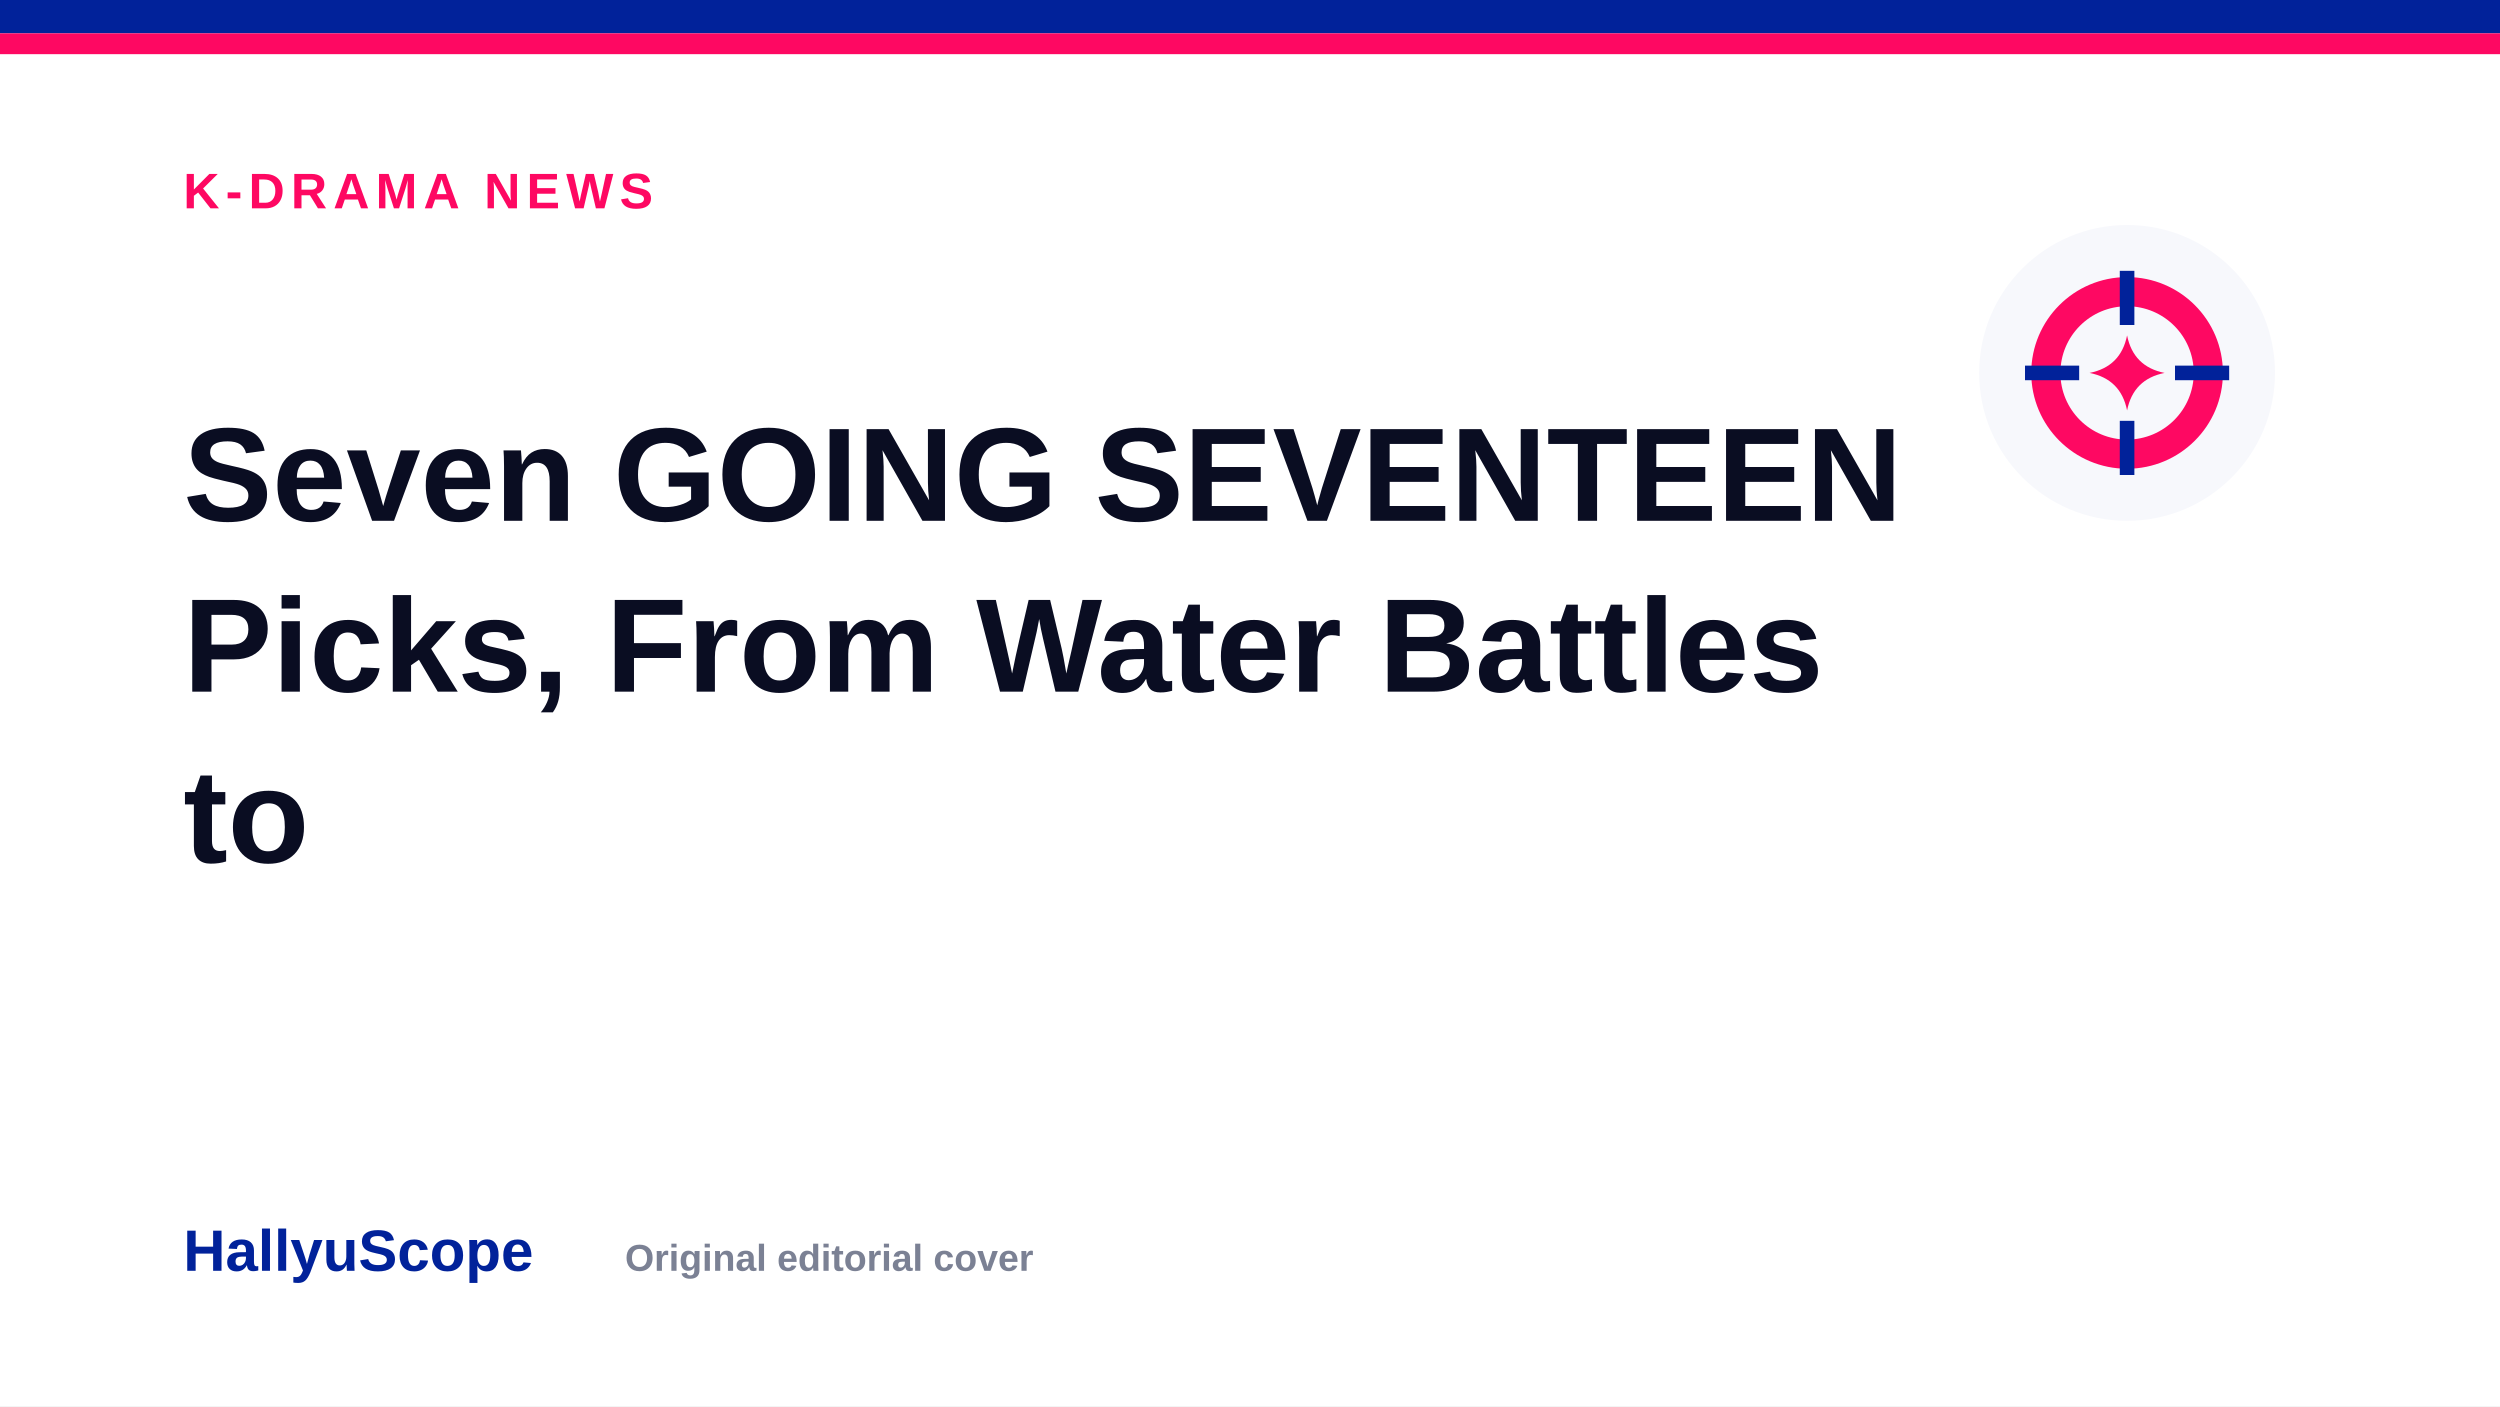
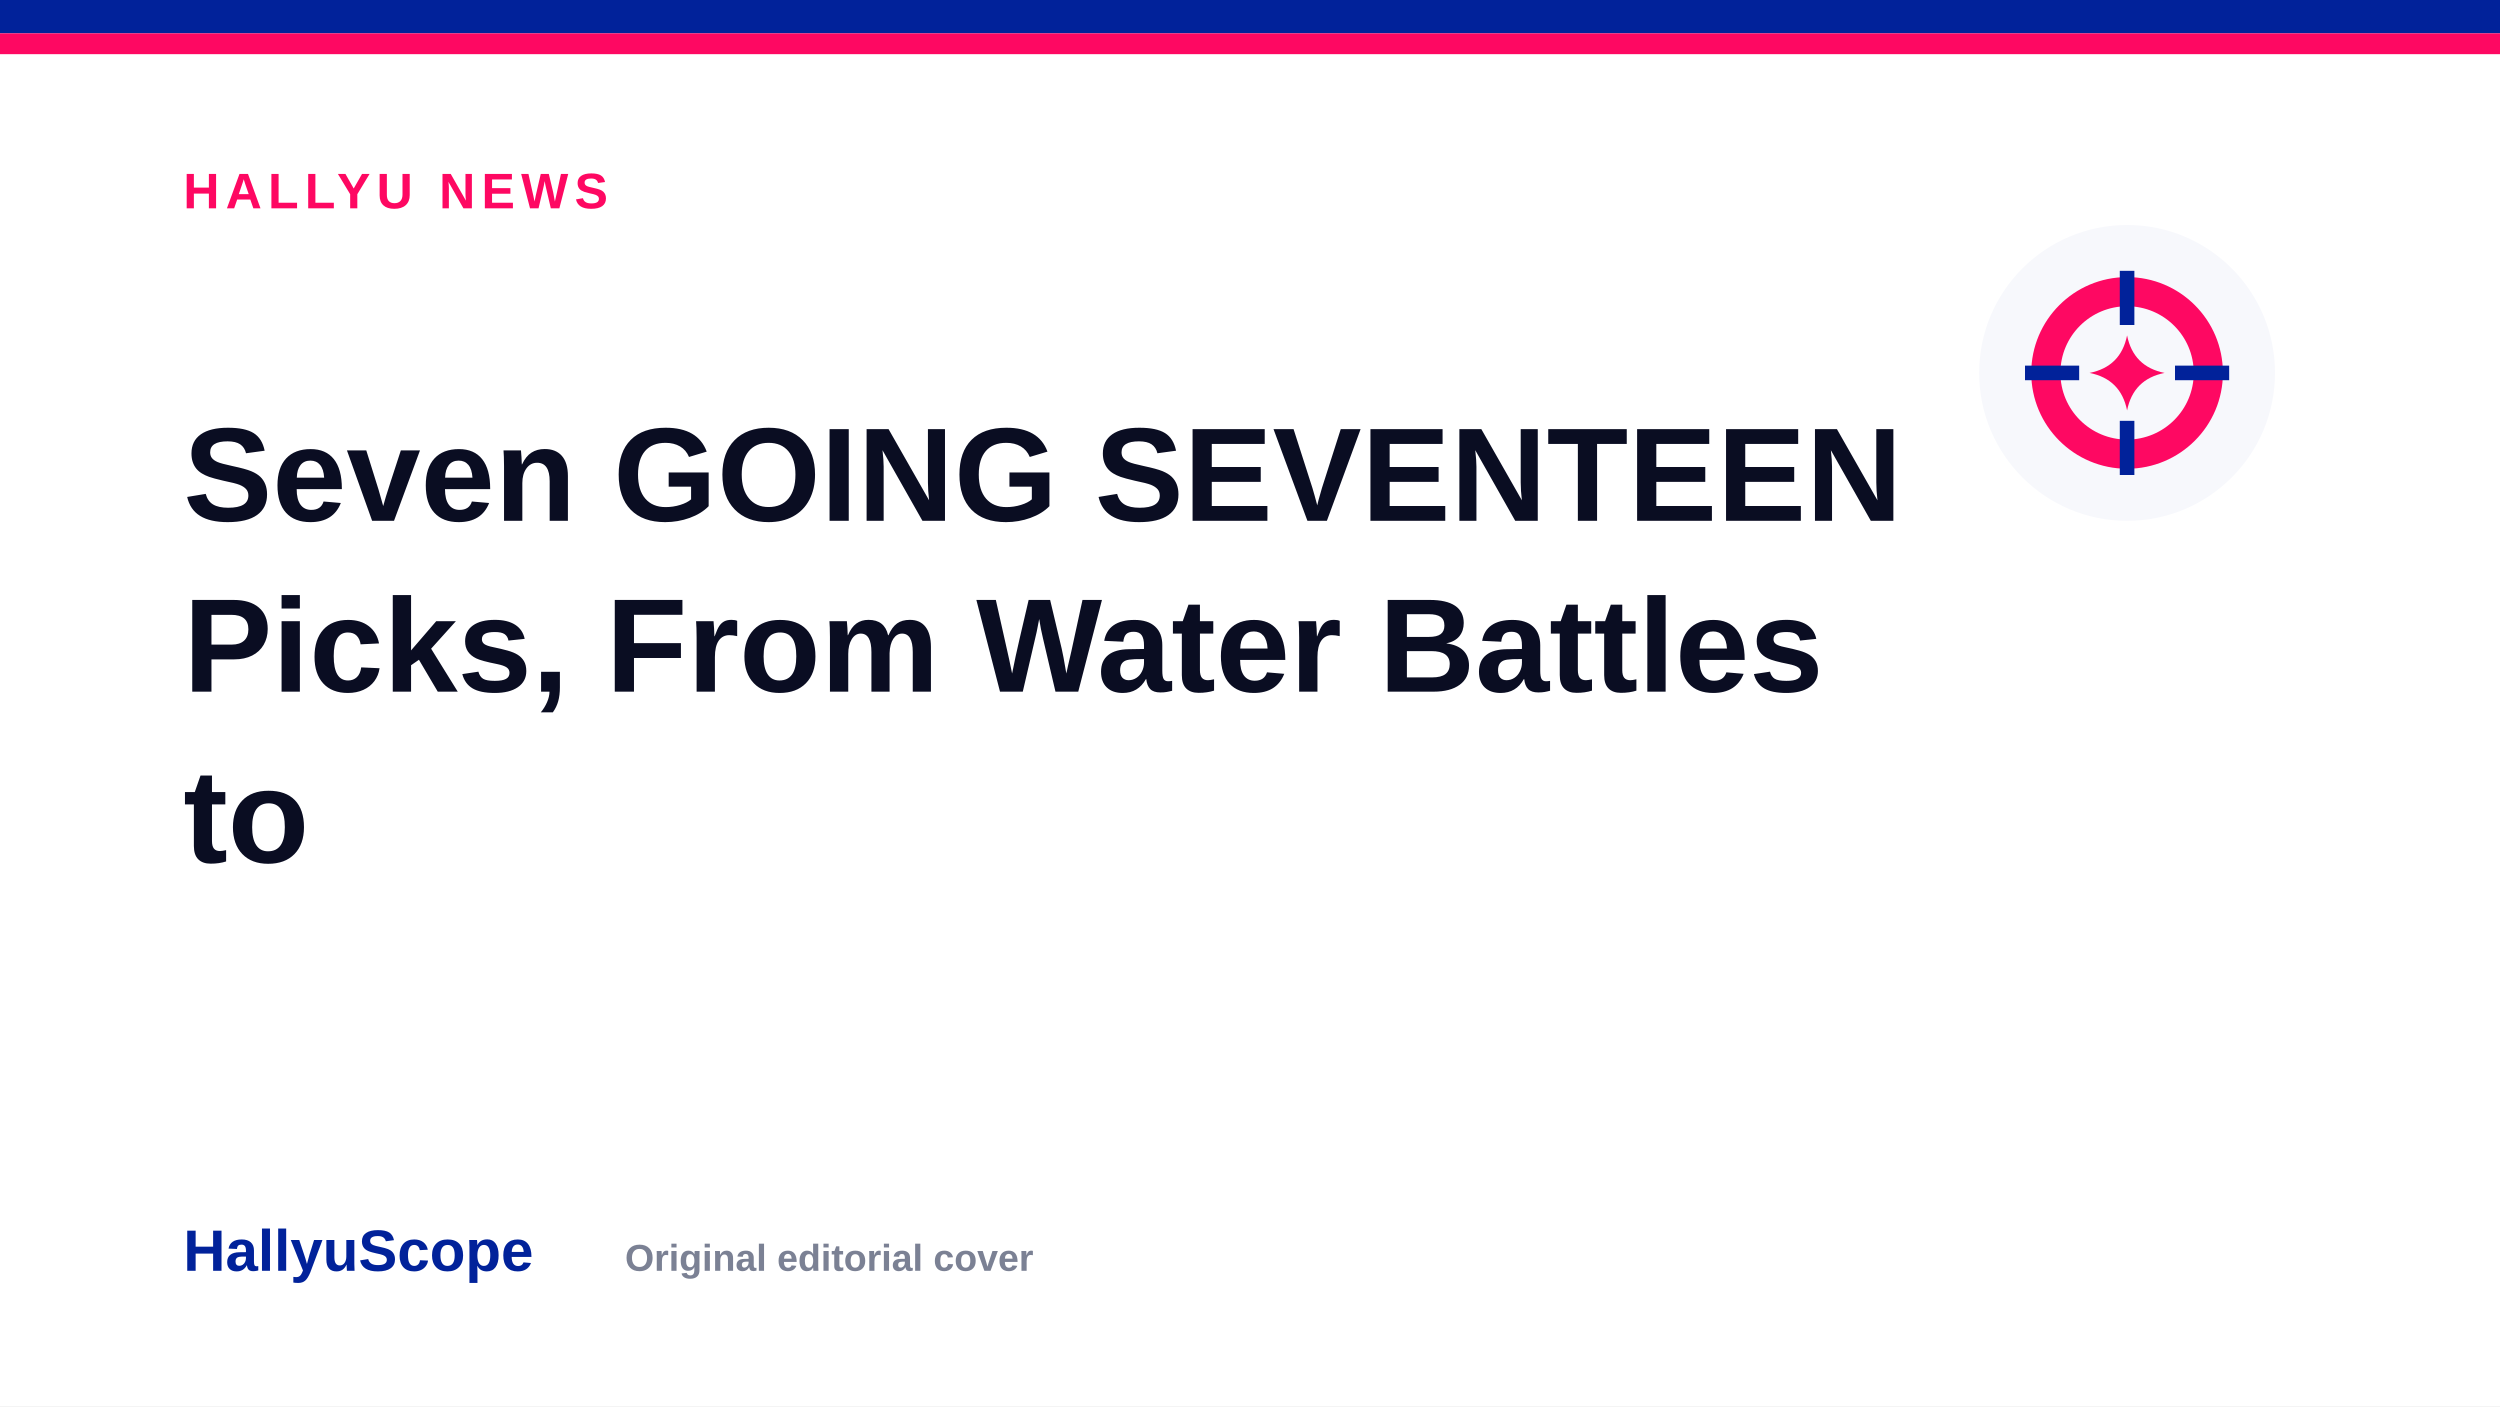
<svg xmlns="http://www.w3.org/2000/svg" width="1200" height="675" viewBox="0 0 1200 675">
  <rect width="1200" height="675" fill="#ffffff" />
  <rect x="0" y="0" width="1200" height="16" fill="#01229a" />
  <rect x="0" y="16" width="1200" height="10" fill="#fe0862" />
-   <text x="88" y="100" font-family="Arial, Helvetica, sans-serif" font-size="24" font-weight="800" letter-spacing="3" fill="#fe0862">K-DRAMA NEWS</text>
+   <text x="88" y="100" font-family="Arial, Helvetica, sans-serif" font-size="24" font-weight="800" letter-spacing="3" fill="#fe0862">HALLYU NEWS</text>
  <text x="88" y="250" font-family="Arial, Helvetica, sans-serif" font-size="64" font-weight="800" fill="#0a0d22">Seven GOING SEVENTEEN</text>
  <text x="88" y="332" font-family="Arial, Helvetica, sans-serif" font-size="64" font-weight="800" fill="#0a0d22">Picks, From Water Battles</text>
  <text x="88" y="414" font-family="Arial, Helvetica, sans-serif" font-size="64" font-weight="800" fill="#0a0d22">to</text>
  <g transform="translate(950 108)">
    <rect x="0" y="0" width="142" height="142" rx="71" fill="#f7f8fc" />
    <circle cx="71" cy="71" r="39" fill="none" stroke="#fe0862" stroke-width="14" />
    <path d="M71 22v26M71 94v26M22 71h26M94 71h26" stroke="#01229a" stroke-width="7" />
    <path d="M71 53q3 15 18 18-15 3-18 18-3-15-18-18 15-3 18-18Z" fill="#fe0862" />
  </g>
  <text x="88" y="610" font-family="Arial, Helvetica, sans-serif" font-size="28" font-weight="800" fill="#01229a">HallyuScope</text>
  <text x="300" y="610" font-family="Arial, Helvetica, sans-serif" font-size="18" font-weight="600" fill="#7b8194">Original editorial cover</text>
</svg>
